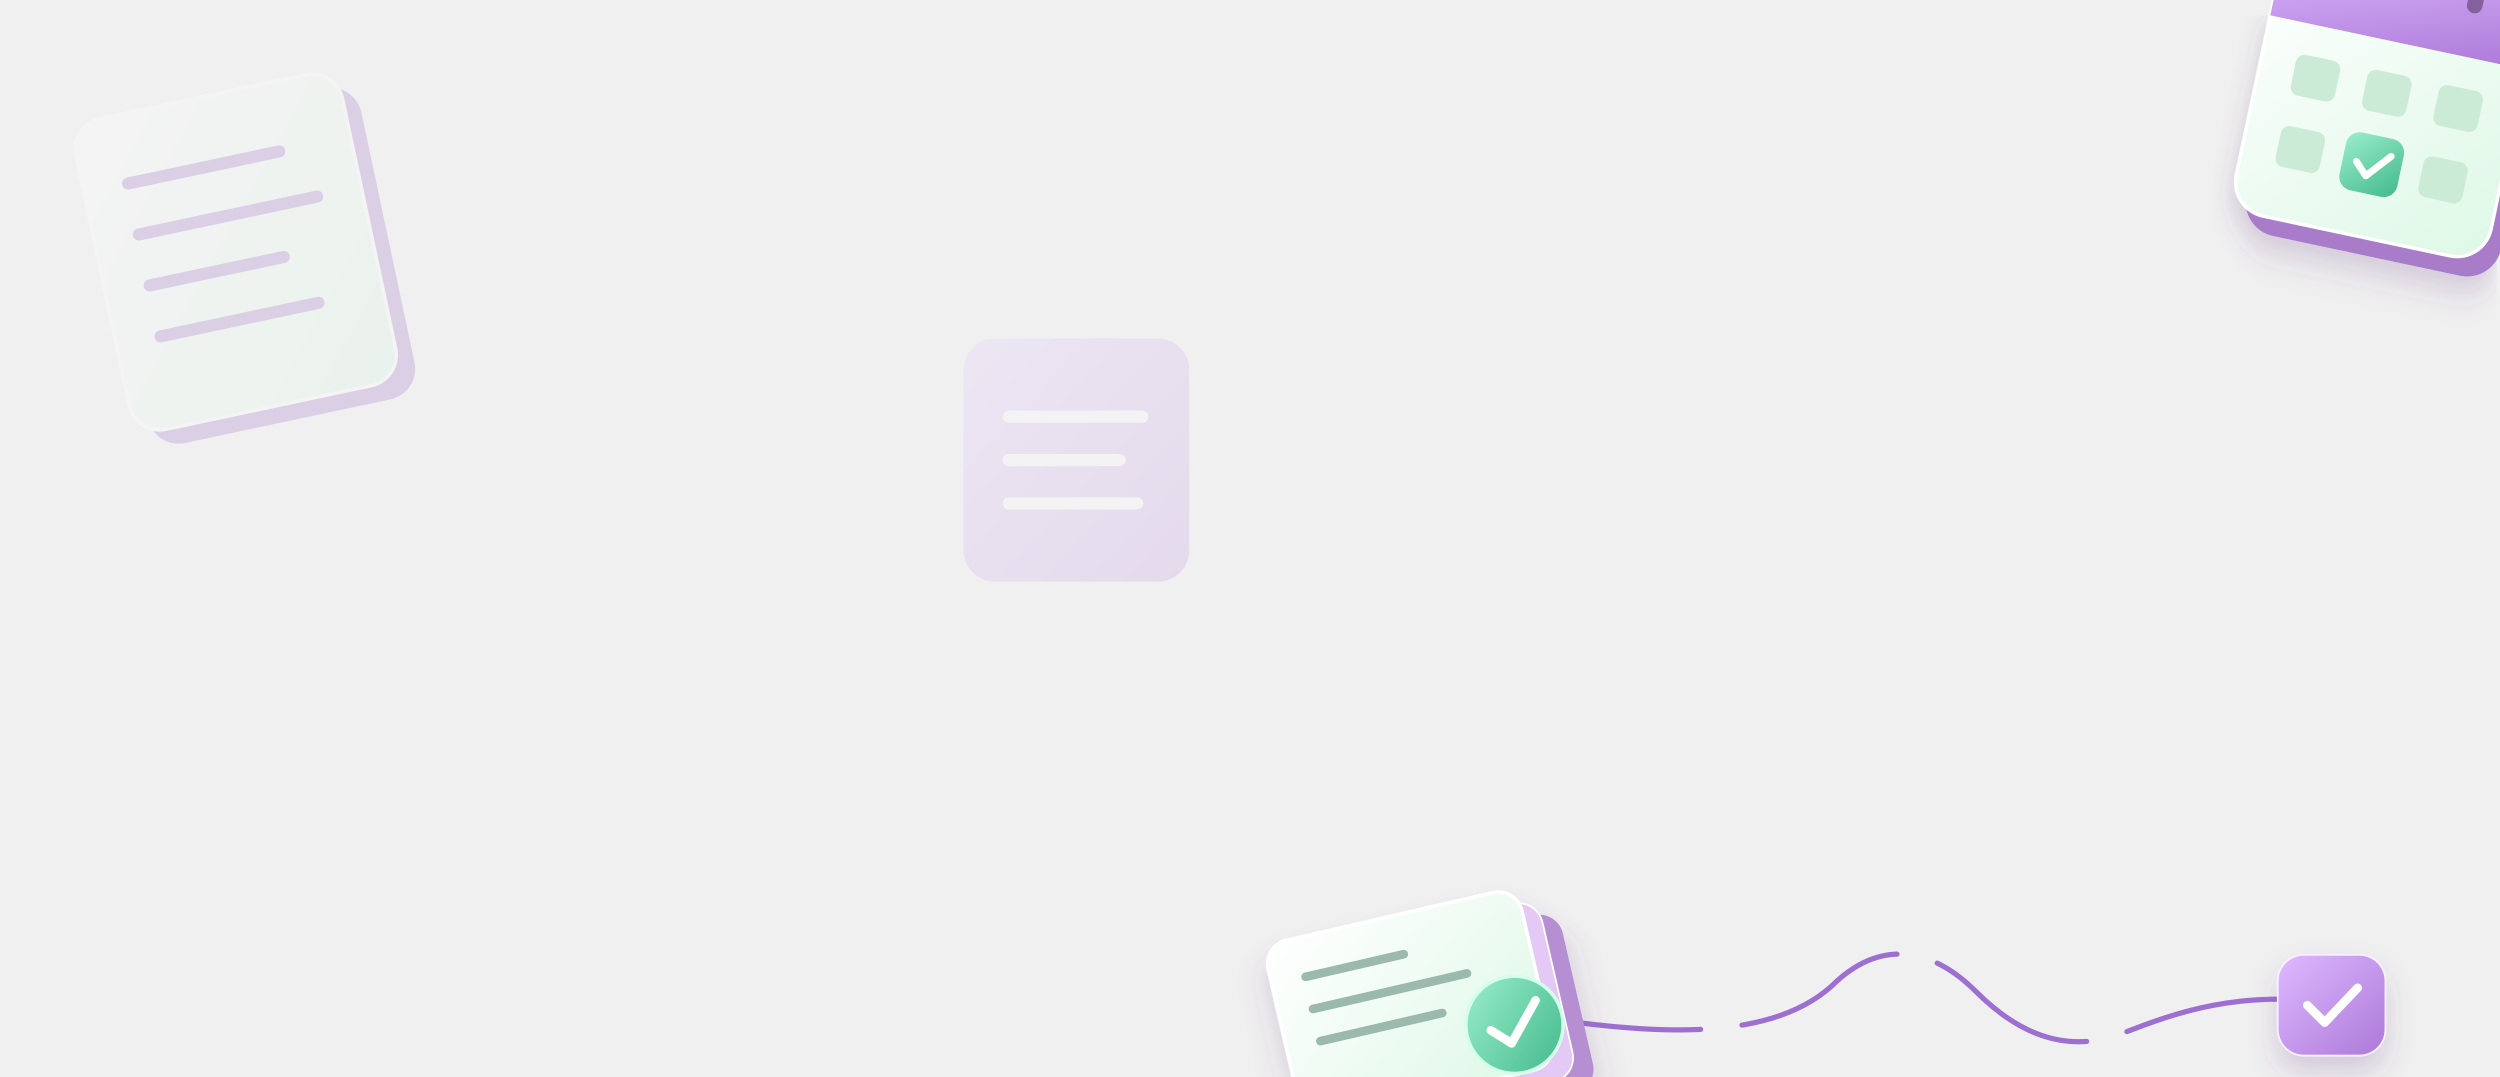
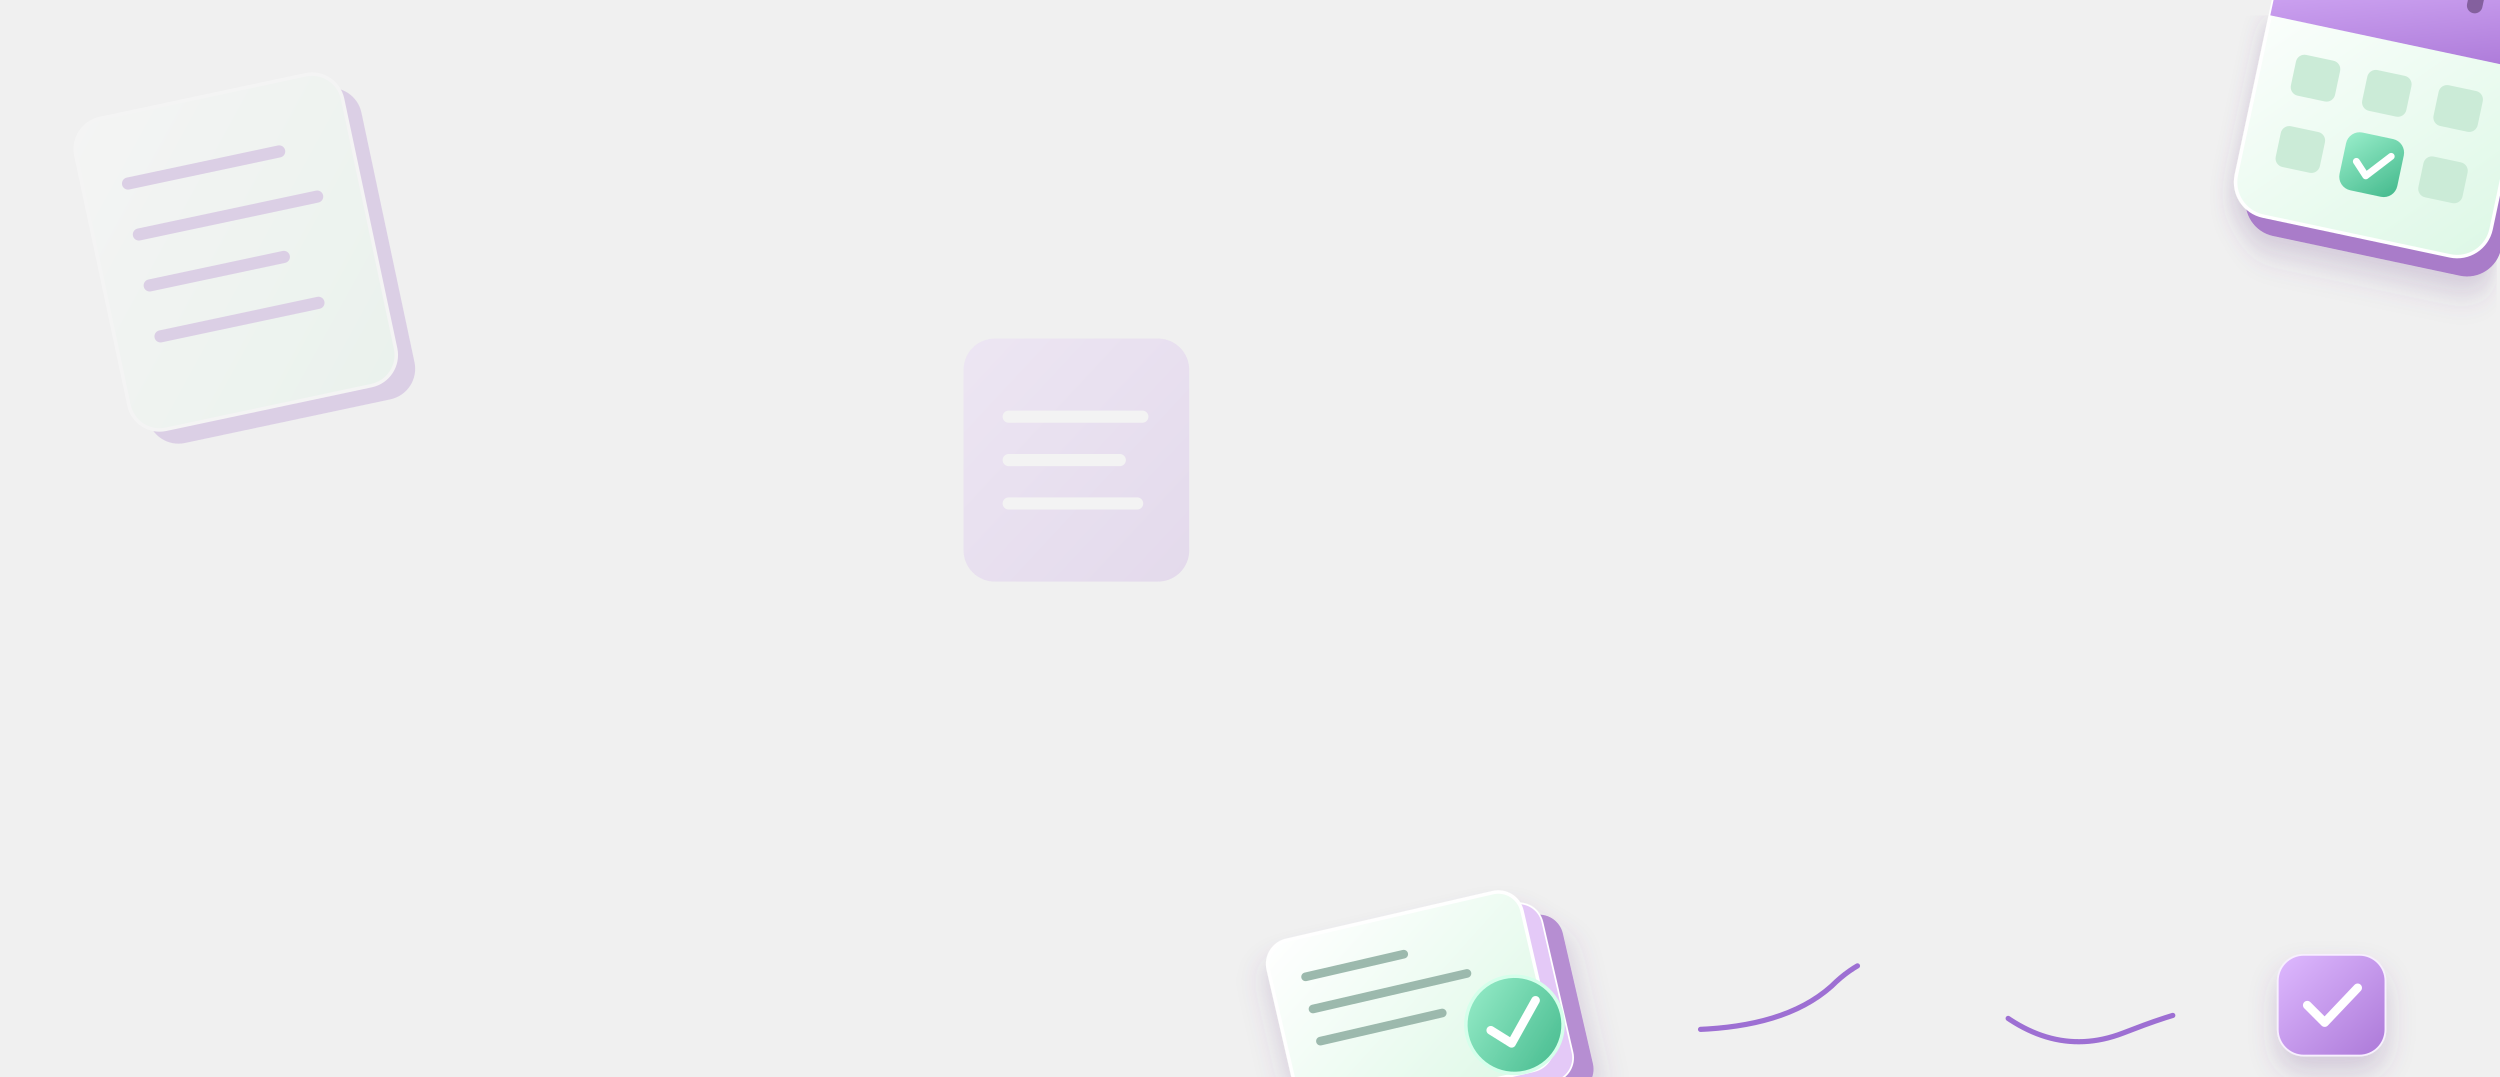
<svg xmlns="http://www.w3.org/2000/svg" width="1440" height="620" viewBox="0 0 1440 620" fill="none">
  <defs>
    <linearGradient id="paper" x1="0" y1="0" x2="1" y2="1">
      <stop stop-color="#FFFFFF" />
      <stop offset="1" stop-color="#DDF8E6" />
    </linearGradient>
    <linearGradient id="purple" x1="0" y1="0" x2="1" y2="1">
      <stop stop-color="#DEB9FF" />
      <stop offset="1" stop-color="#AC79D8" />
    </linearGradient>
    <linearGradient id="mint" x1="0" y1="0" x2="1" y2="1">
      <stop stop-color="#9AEECB" />
      <stop offset="1" stop-color="#43B98C" />
    </linearGradient>
    <filter id="depth" x="-40%" y="-40%" width="180%" height="190%">
      <feDropShadow dx="0" dy="9" stdDeviation="8" flood-color="#6C4688" flood-opacity=".22" />
    </filter>
  </defs>
  <g transform="translate(1300 -22) rotate(12 76 75)" filter="url(#depth)">
    <rect x="8" y="10" width="150" height="160" rx="20" fill="#A97CC9" />
    <rect width="150" height="160" rx="20" fill="url(#paper)" stroke="white" stroke-width="2" />
    <path d="M20 0H130Q150 0 150 20V46H0V20Q0 0 20 0Z" fill="url(#purple)" />
    <path d="M36 -5V16M114 -5V16" stroke="#84609E" stroke-width="9" stroke-linecap="round" />
    <g fill="#CBEBD7">
      <rect x="20" y="64" width="26" height="24" rx="5" />
      <rect x="62" y="64" width="26" height="24" rx="5" />
      <rect x="104" y="64" width="26" height="24" rx="5" />
      <rect x="20" y="106" width="26" height="24" rx="5" />
      <rect x="104" y="106" width="26" height="24" rx="5" />
    </g>
    <rect x="58" y="101" width="34" height="34" rx="8" fill="url(#mint)" />
    <path d="M66 118L73 125L85 111" stroke="white" stroke-width="4" stroke-linecap="round" stroke-linejoin="round" />
  </g>
  <path class="returns-flow-line" d="M880 585 C946 595 1017 602 1055 568 C1082 541 1112 545 1138 571 C1164 597 1192 607 1223 595 C1254 583 1290 570 1346 578" pathLength="100" fill="none" stroke="#9461cf" stroke-width="3" stroke-linecap="round" stroke-linejoin="round" pointer-events="none" />
  <g transform="translate(743 540) rotate(-13 92 62)" filter="url(#depth)">
    <rect x="20" y="0" width="150" height="105" rx="14" fill="#B68ED2" />
    <rect x="10" y="-9" width="150" height="105" rx="14" fill="#E4C9F7" stroke="white" />
    <rect y="-18" width="150" height="105" rx="14" fill="url(#paper)" stroke="white" stroke-width="2" />
    <path d="M20 5H78M20 24H111M20 43H92" stroke="#9CB9AD" stroke-width="5" stroke-linecap="round" />
    <circle cx="131" cy="59" r="28" fill="url(#mint)" stroke="#D5FFEB" stroke-width="2" />
    <path d="M117 59L127 69L146 48" stroke="white" stroke-width="5" stroke-linecap="round" stroke-linejoin="round" />
  </g>
  <g transform="translate(1312 550)" filter="url(#depth)">
    <rect width="62" height="58" rx="15" fill="url(#purple)" stroke="#F8EFFF" />
    <path d="M17 29L27 39L46 19" stroke="white" stroke-width="5" stroke-linecap="round" stroke-linejoin="round" />
  </g>
  <g transform="translate(40 72) rotate(-12)" opacity=".3">
    <rect x="9" y="10" width="157" height="183" rx="18" fill="#AC83CD" />
    <rect width="157" height="183" rx="18" fill="url(#paper)" stroke="white" stroke-width="2" />
    <path d="M26 40H115M26 70H131M26 100H105M26 130H119" stroke="#AC83CD" stroke-width="7" stroke-linecap="round" />
  </g>
  <g transform="translate(555 195)" opacity=".19">
    <rect width="130" height="140" rx="18" fill="url(#purple)" />
    <path d="M26 45H103M26 70H90M26 95H100" stroke="white" stroke-width="7" stroke-linecap="round" />
  </g>
  <style>
  .returns-flow-line {
-     /* One long stroke and a short travelling gap: never a blank route. */
-     stroke-dasharray: 100 24;
-     stroke-dashoffset: 0;
+     /* A full-path gap lets the entire stroke exit before the next one enters. */
+     stroke-dasharray: 100 100;
+     stroke-dashoffset: 100;
    opacity: .9;
-     animation: returnsContinuousFlow 7s linear infinite;
+     animation: returnsContinuousFlow 11.3s linear infinite;
  }
  @keyframes returnsContinuousFlow {
-     from { stroke-dashoffset: 0; }
-     to { stroke-dashoffset: -124; }
+     from { stroke-dashoffset: 100; }
+     to { stroke-dashoffset: -100; }
  }
  @media (prefers-reduced-motion: reduce) {
    .returns-flow-line { animation: none; stroke-dasharray: none; }
  }
</style>
</svg>
